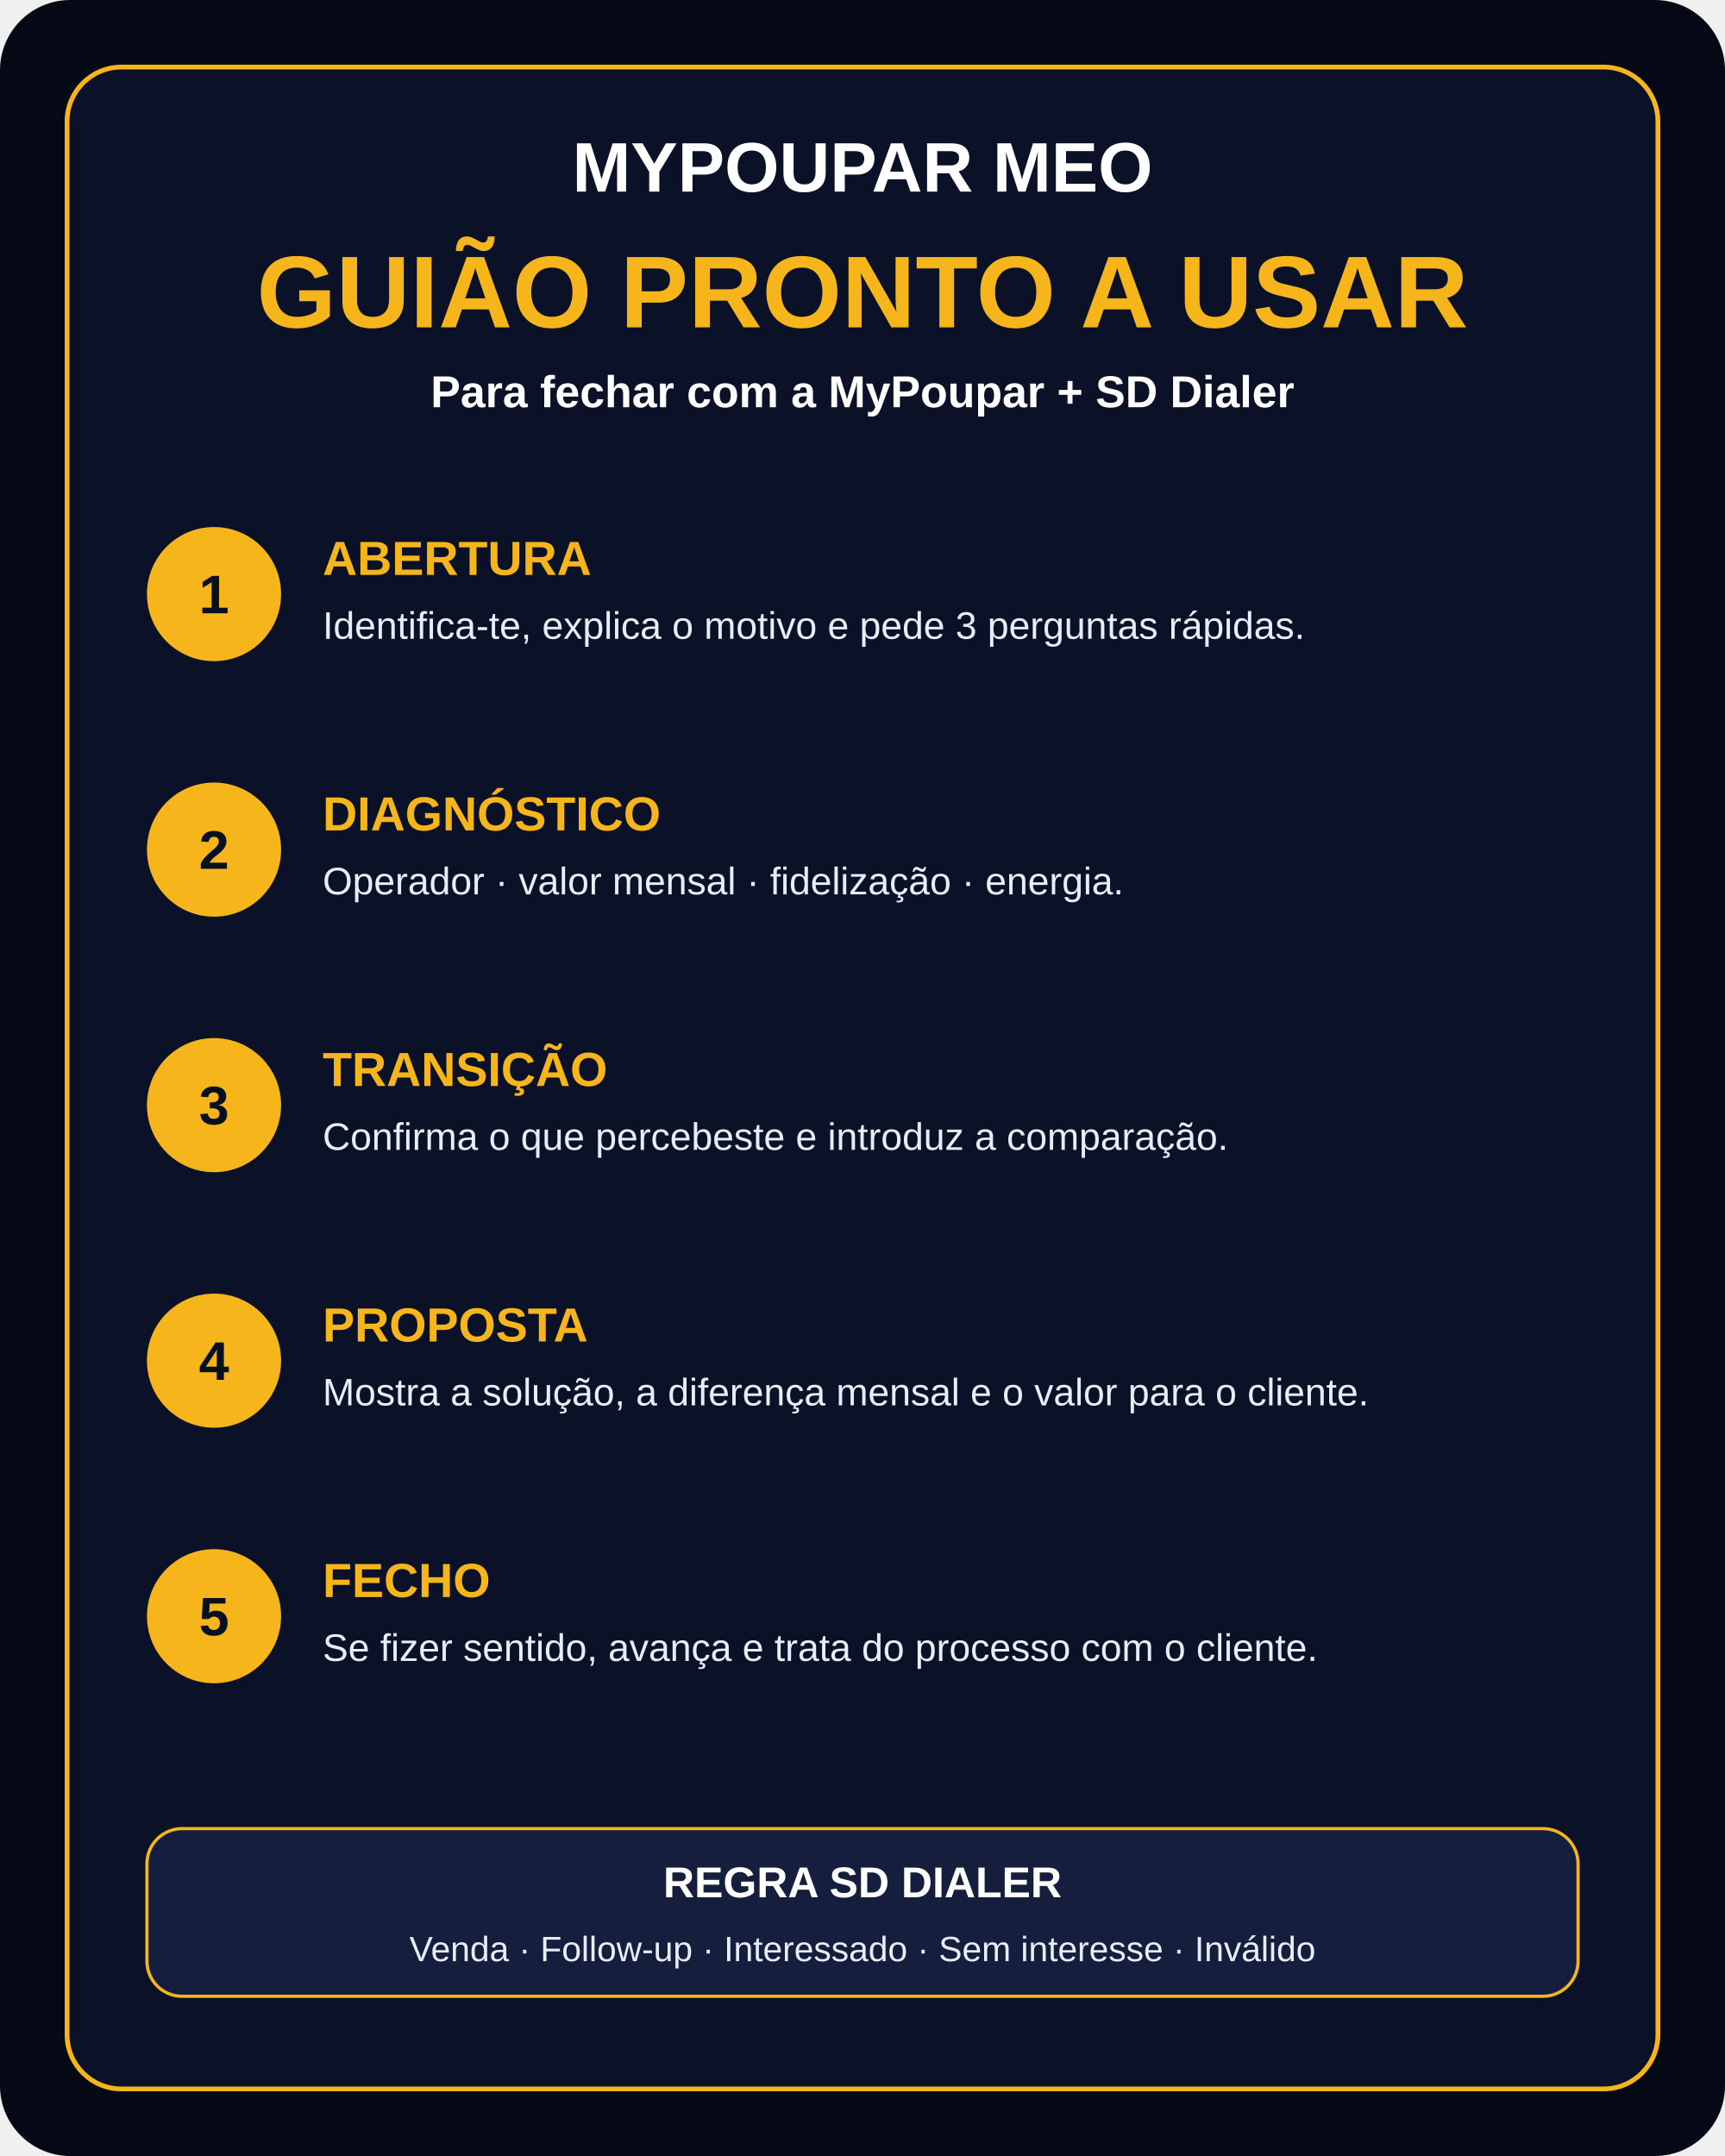
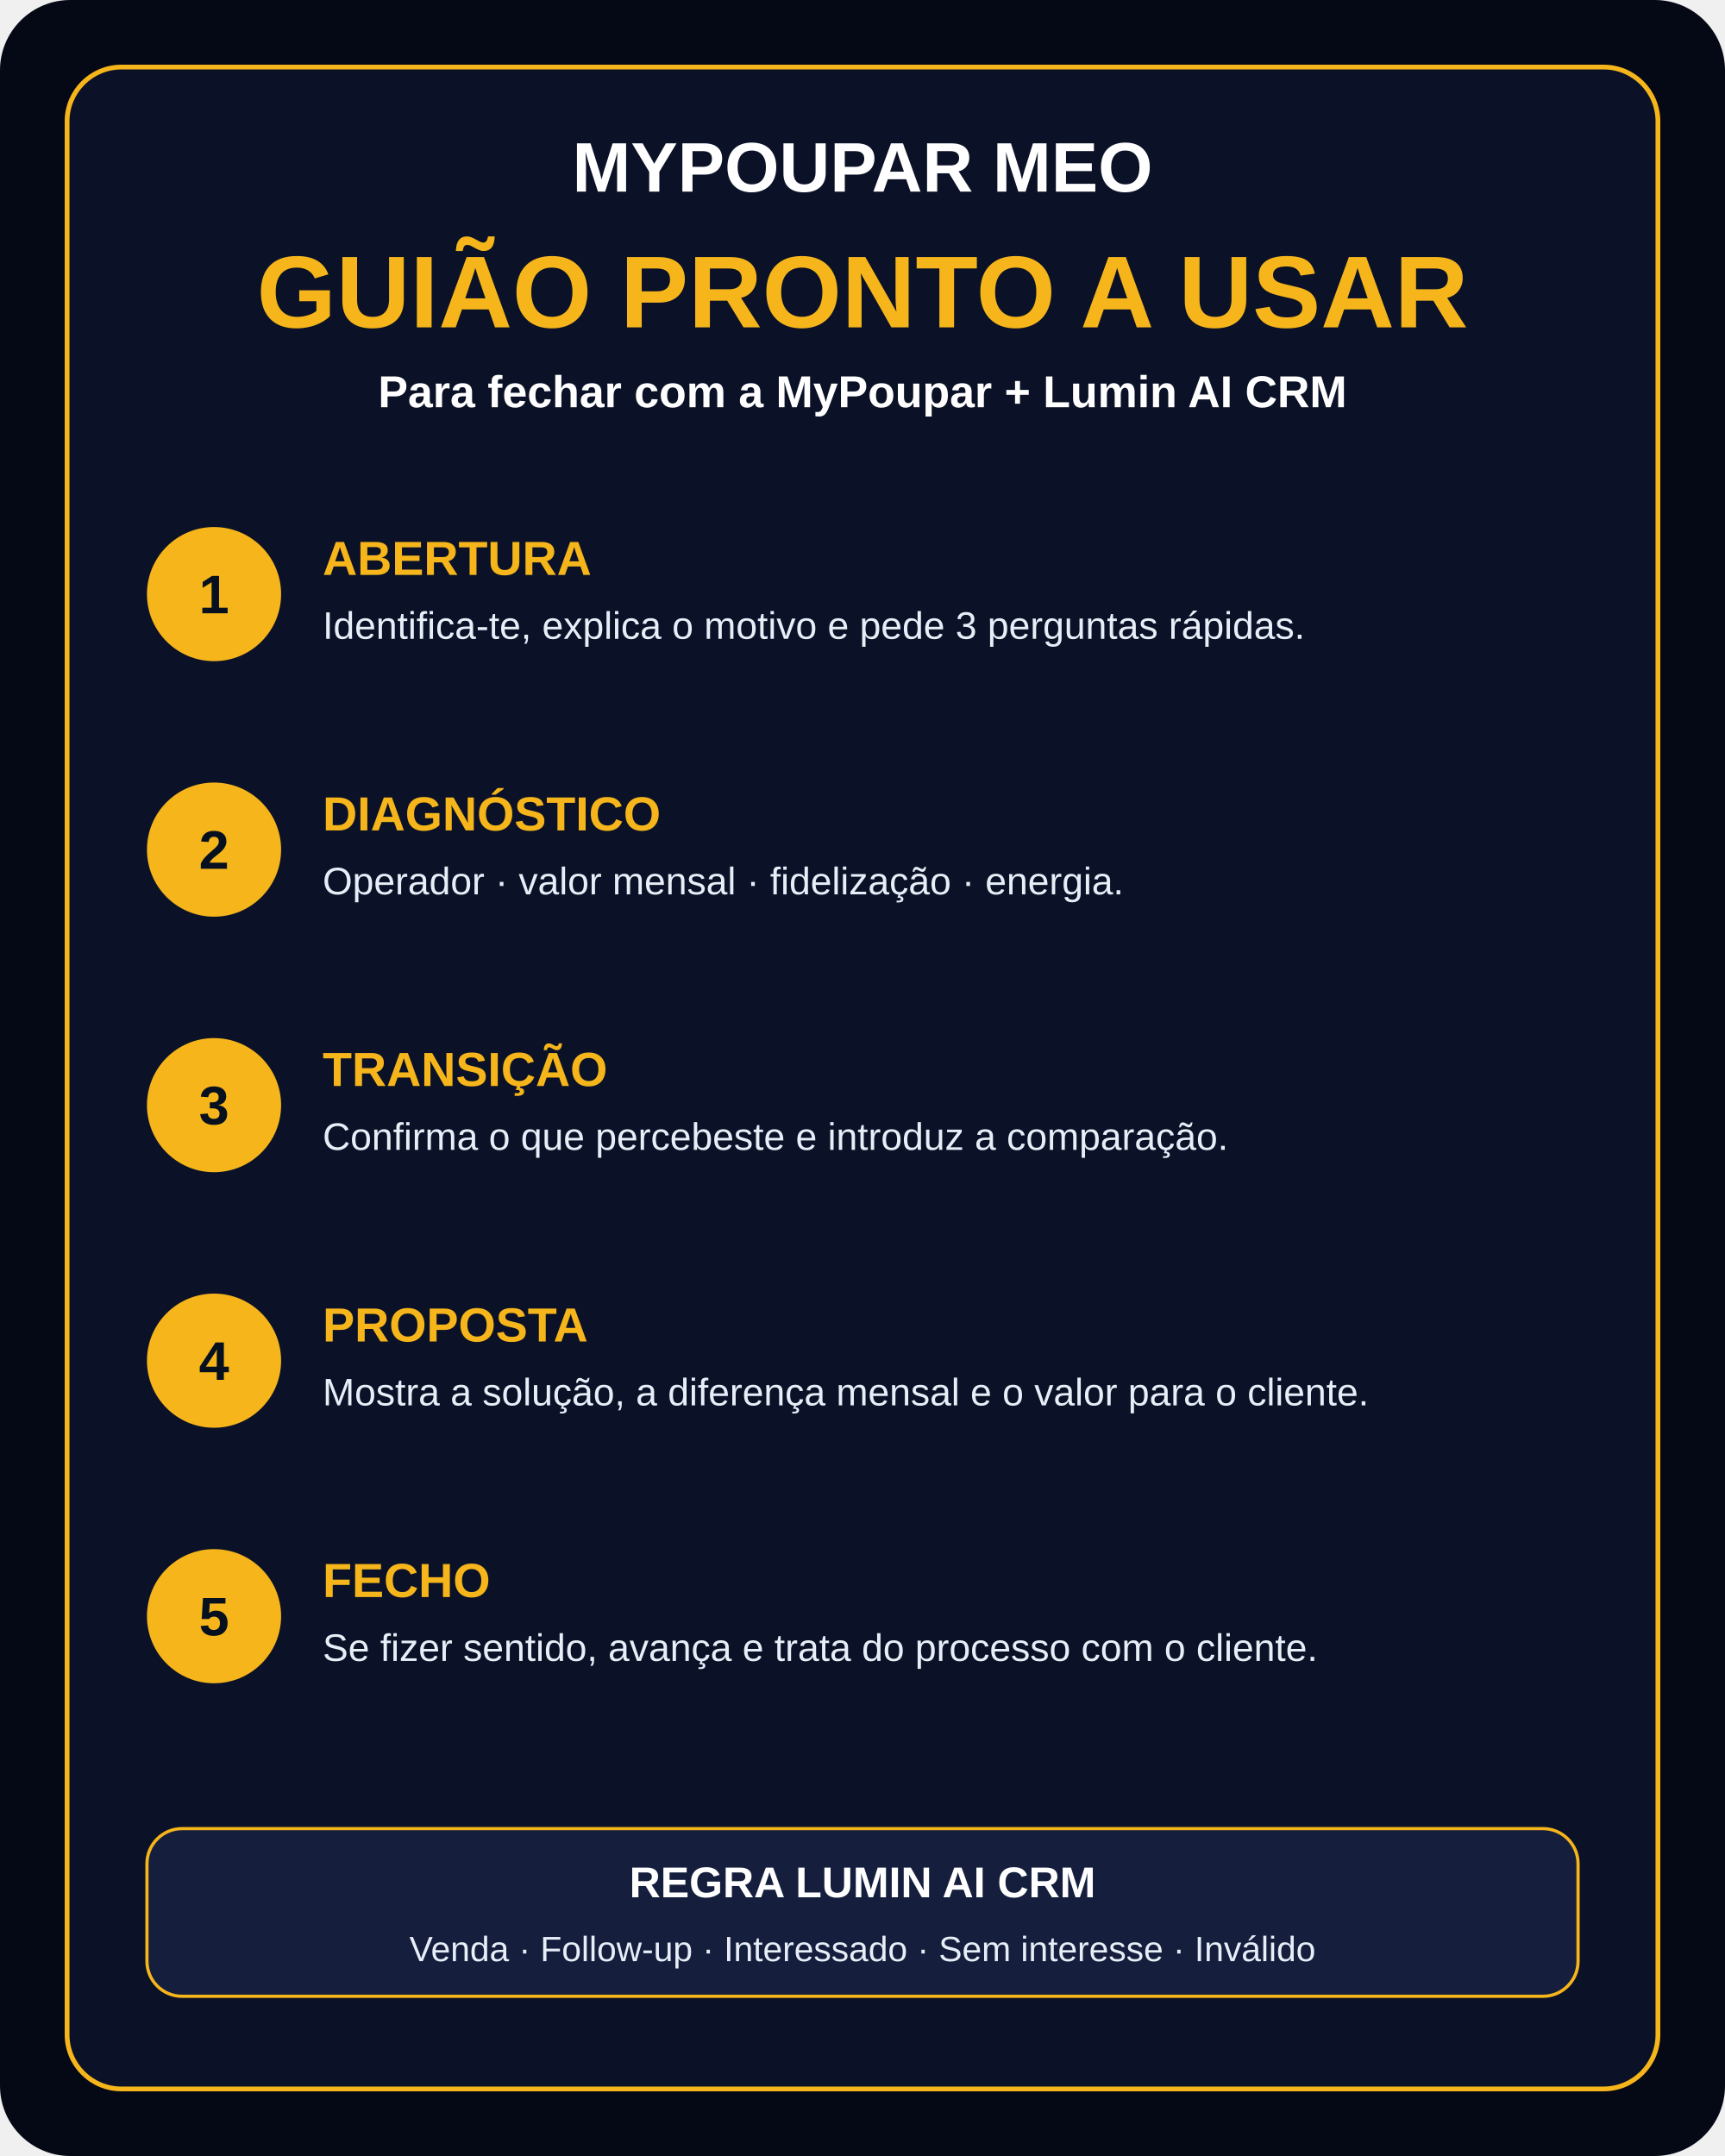
<svg xmlns="http://www.w3.org/2000/svg" viewBox="0 0 1080 1350" role="img" aria-labelledby="t d">
  <rect width="1080" height="1350" rx="44" fill="#050915" />
  <rect x="42" y="42" width="996" height="1266" rx="34" fill="#0B1227" stroke="#F5B51B" stroke-width="3" />
  <text x="540" y="120" text-anchor="middle" font-family="Arial,Helvetica,sans-serif" font-size="44" font-weight="800" fill="#FFFFFF">MYPOUPAR MEO</text>
  <text x="540" y="205" text-anchor="middle" font-family="Arial,Helvetica,sans-serif" font-size="64" font-weight="900" fill="#F5B51B">GUIÃO PRONTO A USAR</text>
-   <text x="540" y="255" text-anchor="middle" font-family="Arial,Helvetica,sans-serif" font-size="28" font-weight="700" fill="#FFFFFF">Para fechar com a MyPoupar + SD Dialer</text>
+   <text x="540" y="255" text-anchor="middle" font-family="Arial,Helvetica,sans-serif" font-size="28" font-weight="700" fill="#FFFFFF">Para fechar com a MyPoupar + Lumin AI CRM</text>
  <g font-family="Arial,Helvetica,sans-serif">
    <g transform="translate(92 330)">
      <circle cx="42" cy="42" r="42" fill="#F5B51B" />
      <text x="42" y="54" text-anchor="middle" font-size="34" font-weight="900" fill="#07101F">1</text>
      <text x="110" y="30" font-size="30" font-weight="800" fill="#F5B51B">ABERTURA</text>
      <text x="110" y="70" font-size="24" fill="#E8EEF8">Identifica-te, explica o motivo e pede 3 perguntas rápidas.</text>
    </g>
    <g transform="translate(92 490)">
      <circle cx="42" cy="42" r="42" fill="#F5B51B" />
      <text x="42" y="54" text-anchor="middle" font-size="34" font-weight="900" fill="#07101F">2</text>
      <text x="110" y="30" font-size="30" font-weight="800" fill="#F5B51B">DIAGNÓSTICO</text>
      <text x="110" y="70" font-size="24" fill="#E8EEF8">Operador · valor mensal · fidelização · energia.</text>
    </g>
    <g transform="translate(92 650)">
      <circle cx="42" cy="42" r="42" fill="#F5B51B" />
      <text x="42" y="54" text-anchor="middle" font-size="34" font-weight="900" fill="#07101F">3</text>
      <text x="110" y="30" font-size="30" font-weight="800" fill="#F5B51B">TRANSIÇÃO</text>
      <text x="110" y="70" font-size="24" fill="#E8EEF8">Confirma o que percebeste e introduz a comparação.</text>
    </g>
    <g transform="translate(92 810)">
      <circle cx="42" cy="42" r="42" fill="#F5B51B" />
      <text x="42" y="54" text-anchor="middle" font-size="34" font-weight="900" fill="#07101F">4</text>
      <text x="110" y="30" font-size="30" font-weight="800" fill="#F5B51B">PROPOSTA</text>
      <text x="110" y="70" font-size="24" fill="#E8EEF8">Mostra a solução, a diferença mensal e o valor para o cliente.</text>
    </g>
    <g transform="translate(92 970)">
      <circle cx="42" cy="42" r="42" fill="#F5B51B" />
      <text x="42" y="54" text-anchor="middle" font-size="34" font-weight="900" fill="#07101F">5</text>
      <text x="110" y="30" font-size="30" font-weight="800" fill="#F5B51B">FECHO</text>
      <text x="110" y="70" font-size="24" fill="#E8EEF8">Se fizer sentido, avança e trata do processo com o cliente.</text>
    </g>
    <rect x="92" y="1145" width="896" height="105" rx="22" fill="#151F3D" stroke="#F5B51B" stroke-width="2" />
-     <text x="540" y="1188" text-anchor="middle" font-size="27" font-weight="800" fill="#FFFFFF">REGRA SD DIALER</text>
+     <text x="540" y="1188" text-anchor="middle" font-size="27" font-weight="800" fill="#FFFFFF">REGRA LUMIN AI CRM</text>
    <text x="540" y="1228" text-anchor="middle" font-size="22" fill="#E8EEF8">Venda · Follow-up · Interessado · Sem interesse · Inválido</text>
  </g>
</svg>
